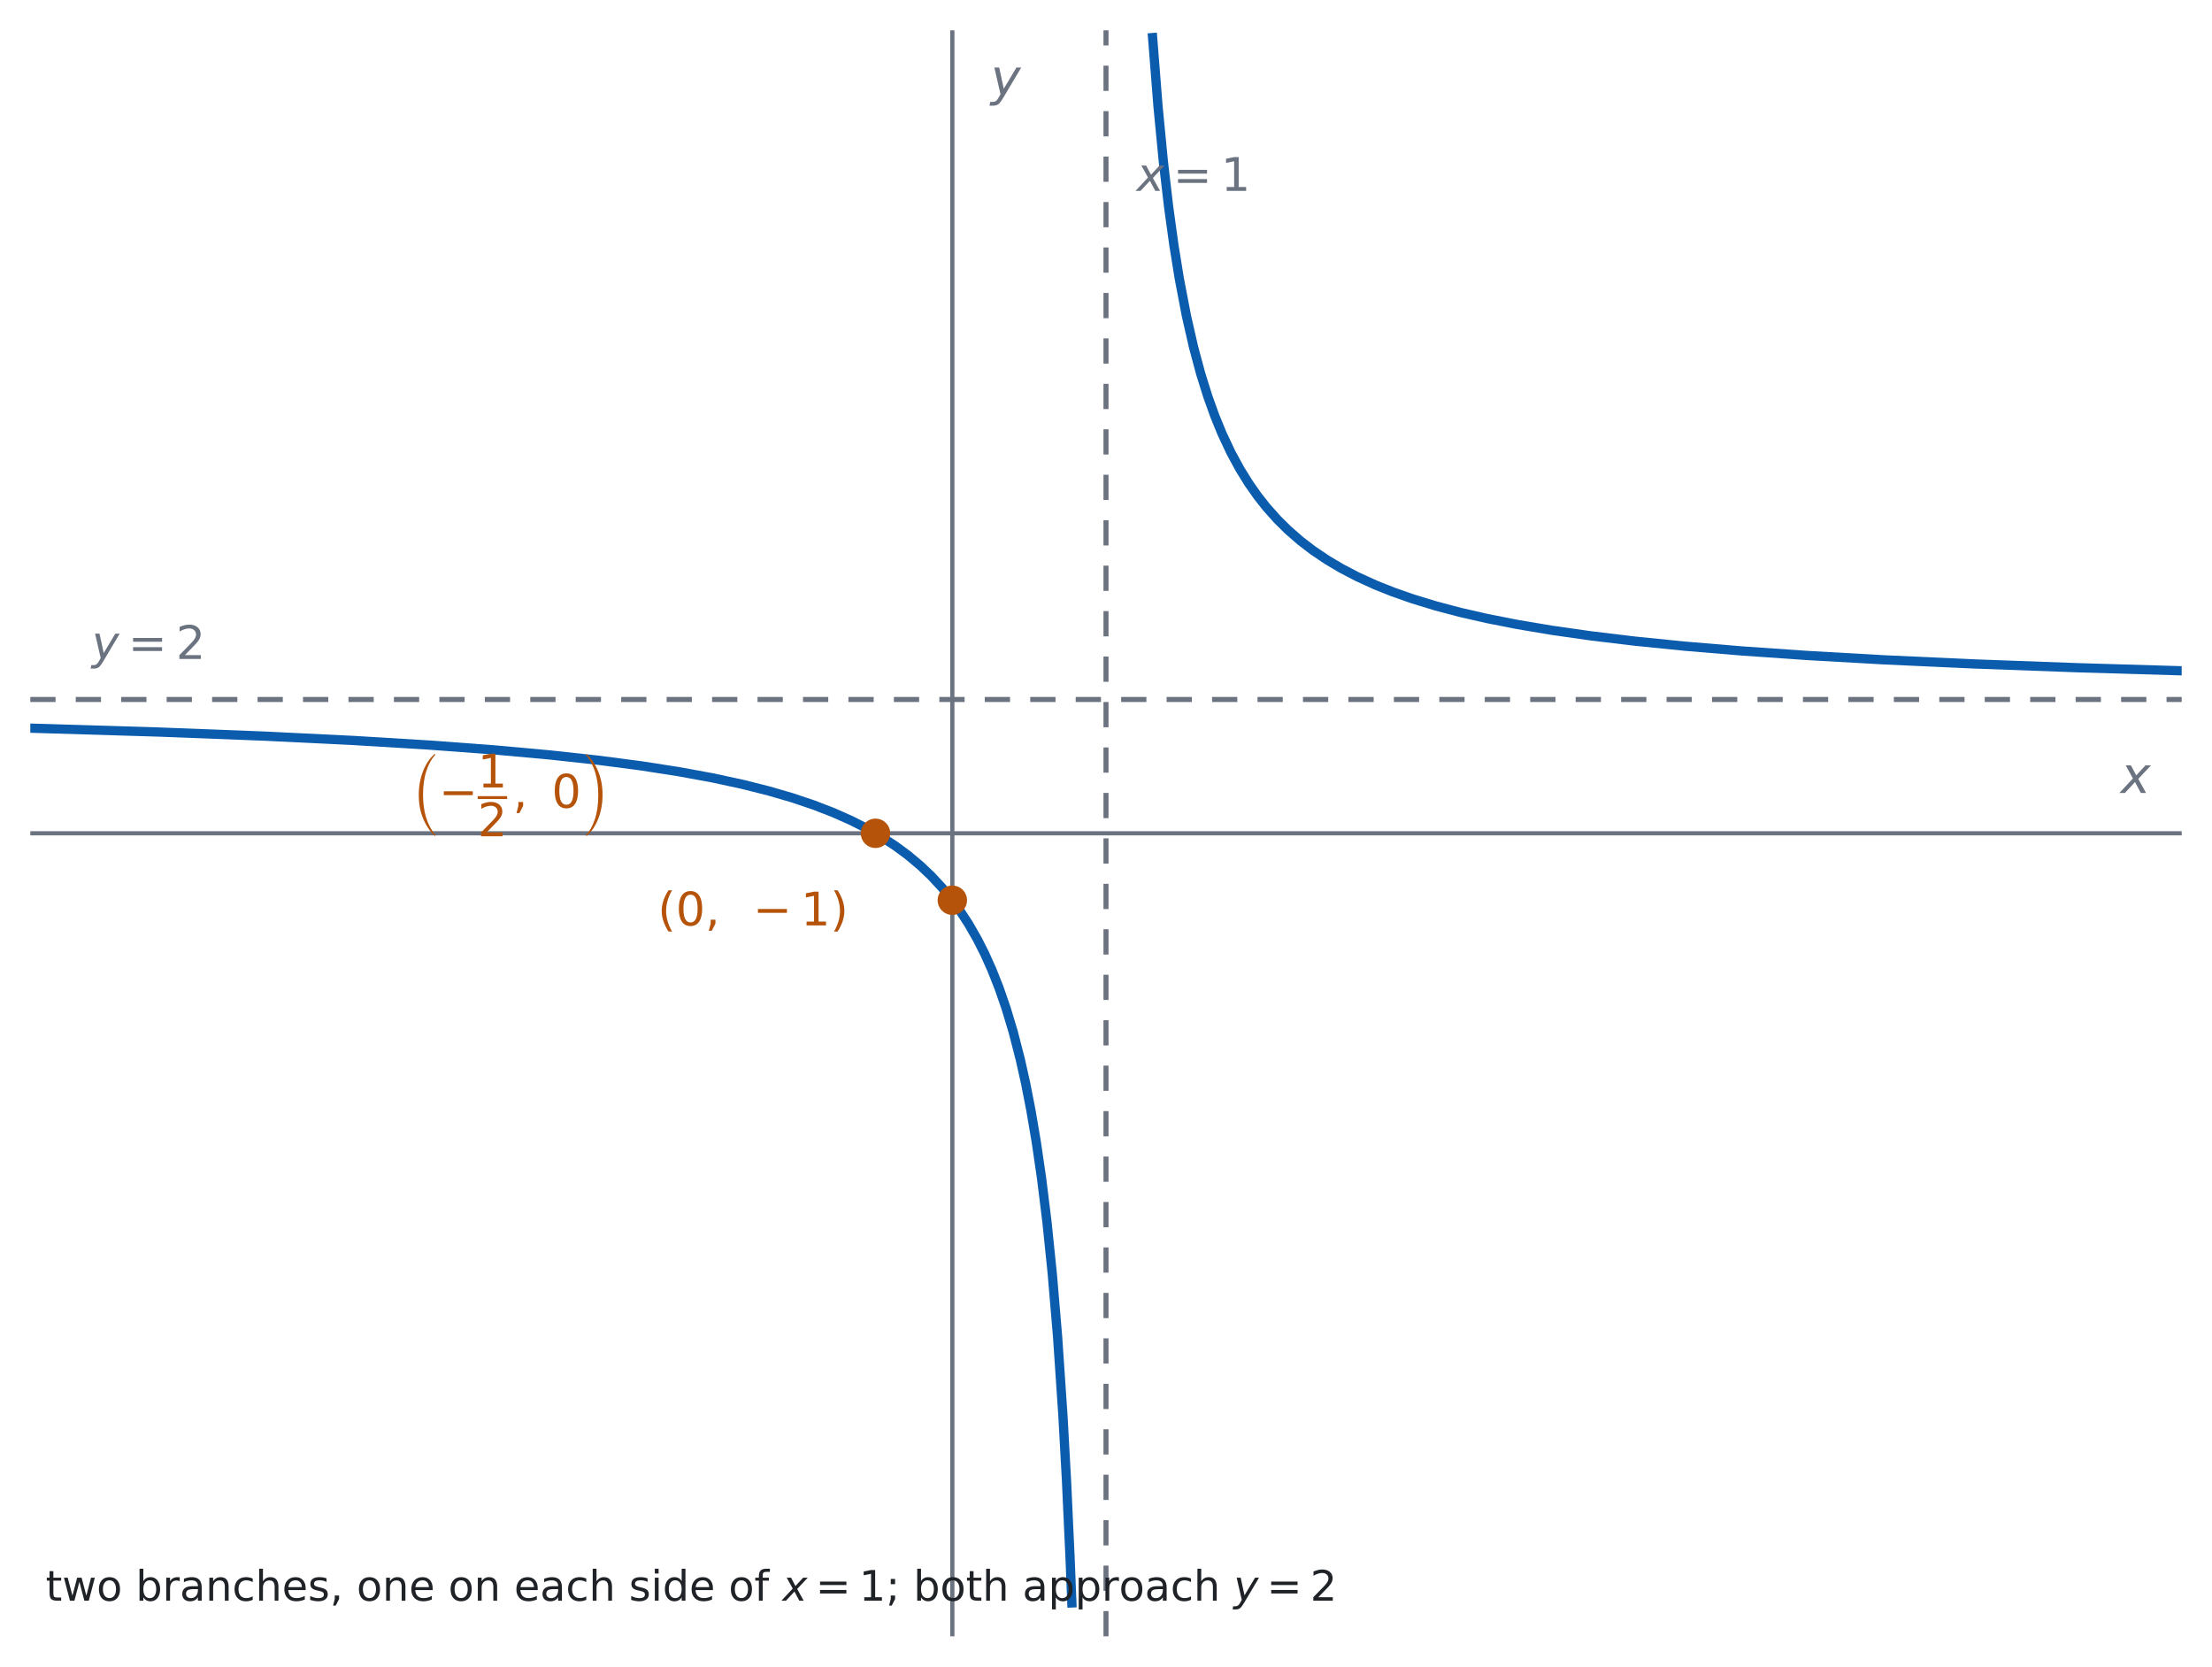
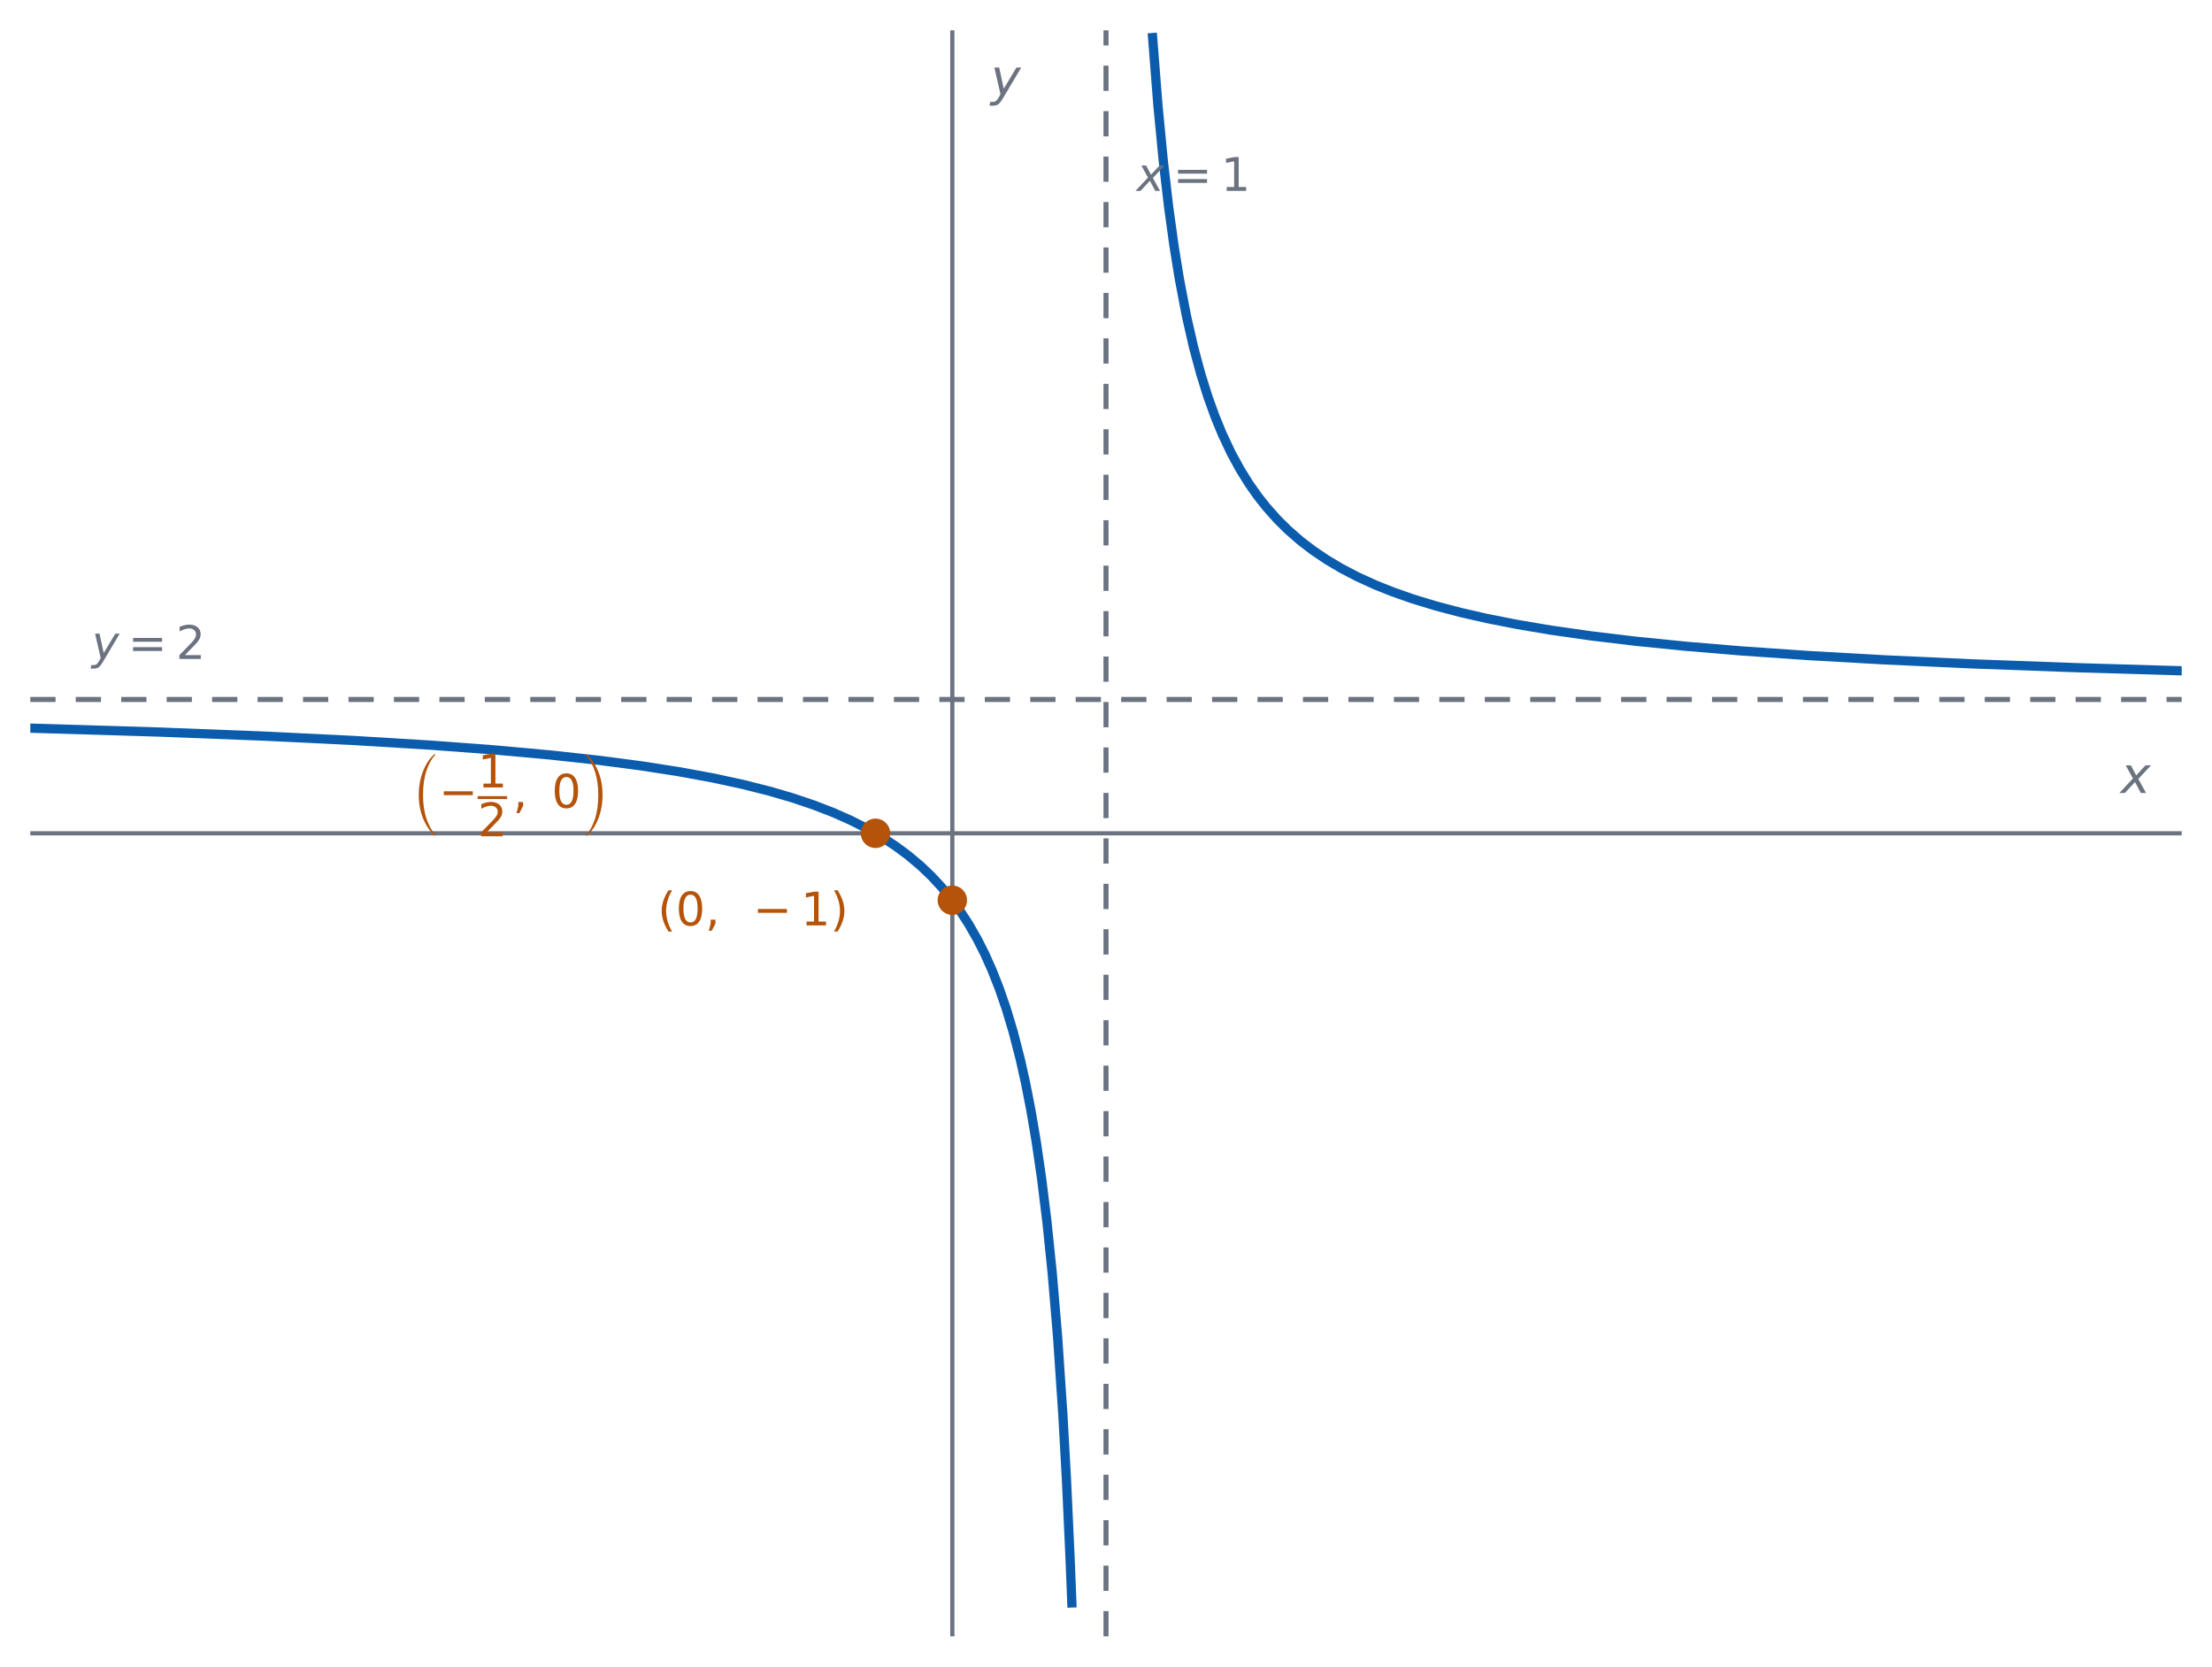
<svg xmlns="http://www.w3.org/2000/svg" xmlns:xlink="http://www.w3.org/1999/xlink" width="525.6pt" height="396pt" viewBox="0 0 525.6 396" version="1.1">
  <defs>
    <style type="text/css">*{stroke-linejoin: round; stroke-linecap: butt}</style>
  </defs>
  <g id="figure_1">
    <g id="patch_1">
      <path d="M 0 396  L 525.6 396  L 525.6 0  L 0 0  L 0 396  z " style="fill: none" />
    </g>
    <g id="axes_1">
      <g id="patch_2">
        <path d="M 7.2 388.8  L 518.4 388.8  L 518.4 7.2  L 7.2 7.2  L 7.2 388.8  z " style="fill: none" />
      </g>
      <g id="matplotlib.axis_1" />
      <g id="matplotlib.axis_2" />
      <g id="line2d_1">
-         <path d="M 7.2 173.014  L 37.66 173.936  L 63.043 174.919  L 84.196 175.952  L 102.387 177.058  L 117.617 178.197  L 130.732 179.388  L 142.154 180.637  L 152.307 181.963  L 161.192 183.342  L 169.23 184.814  L 176.421 186.364  L 182.767 187.963  L 188.267 189.569  L 193.344 191.277  L 197.997 193.077  L 202.228 194.955  L 206.035 196.883  L 209.42 198.829  L 212.804 201.037  L 215.765 203.231  L 218.727 205.719  L 221.265 208.134  L 223.803 210.864  L 225.919 213.425  L 228.034 216.299  L 230.149 219.544  L 232.265 223.24  L 233.957 226.586  L 235.649 230.35  L 237.341 234.614  L 239.033 239.485  L 240.726 245.103  L 242.418 251.654  L 243.687 257.328  L 244.956 263.81  L 246.225 271.284  L 247.494 279.998  L 248.764 290.287  L 250.033 302.622  L 251.302 317.681  L 252.571 336.476  L 253.417 351.831  L 254.263 370.23  L 254.686 380.868  L 254.686 380.868  " clip-path="url(#p42b06a4610)" style="fill: none; stroke: #0b5cad; stroke-width: 2.2; stroke-linecap: square" />
+         <path d="M 7.2 173.014  L 37.66 173.936  L 63.043 174.919  L 84.196 175.952  L 102.387 177.058  L 117.617 178.197  L 130.732 179.388  L 142.154 180.637  L 152.307 181.963  L 161.192 183.342  L 169.23 184.814  L 176.421 186.364  L 182.767 187.963  L 188.267 189.569  L 193.344 191.277  L 197.997 193.077  L 202.228 194.955  L 206.035 196.883  L 209.42 198.829  L 212.804 201.037  L 215.765 203.231  L 218.727 205.719  L 221.265 208.134  L 223.803 210.864  L 225.919 213.425  L 228.034 216.299  L 230.149 219.544  L 232.265 223.24  L 233.957 226.586  L 235.649 230.35  L 237.341 234.614  L 239.033 239.485  L 240.726 245.103  L 242.418 251.654  L 243.687 257.328  L 244.956 263.81  L 246.225 271.284  L 247.494 279.998  L 248.764 290.287  L 250.033 302.622  L 251.302 317.681  L 252.571 336.476  L 253.417 351.831  L 254.263 370.23  L 254.686 380.868  L 254.686 380.868  " clip-path="url(#pb0a3e1b926)" style="fill: none; stroke: #0b5cad; stroke-width: 2.2; stroke-linecap: square" />
      </g>
      <g id="line2d_2">
-         <path d="M 273.875 8.933  L 275.144 25.102  L 276.413 38.257  L 277.682 49.168  L 278.952 58.364  L 280.221 66.22  L 281.913 75.072  L 283.605 82.484  L 285.297 88.781  L 286.99 94.197  L 288.682 98.905  L 290.374 103.034  L 292.489 107.535  L 294.605 111.437  L 296.72 114.852  L 298.835 117.866  L 300.95 120.546  L 303.489 123.394  L 306.027 125.907  L 308.988 128.491  L 311.95 130.763  L 315.334 133.046  L 318.719 135.052  L 322.526 137.038  L 326.757 138.967  L 330.987 140.657  L 335.641 142.289  L 341.141 143.967  L 347.063 145.53  L 353.409 146.978  L 360.601 148.391  L 368.639 149.744  L 377.946 151.074  L 388.523 152.346  L 400.368 153.539  L 413.906 154.673  L 429.559 155.755  L 447.75 156.783  L 468.903 157.749  L 493.863 158.662  L 518.4 159.386  L 518.4 159.386  " clip-path="url(#p42b06a4610)" style="fill: none; stroke: #0b5cad; stroke-width: 2.2; stroke-linecap: square" />
+         <path d="M 273.875 8.933  L 275.144 25.102  L 276.413 38.257  L 277.682 49.168  L 278.952 58.364  L 280.221 66.22  L 281.913 75.072  L 283.605 82.484  L 285.297 88.781  L 286.99 94.197  L 288.682 98.905  L 290.374 103.034  L 292.489 107.535  L 294.605 111.437  L 296.72 114.852  L 298.835 117.866  L 300.95 120.546  L 303.489 123.394  L 306.027 125.907  L 308.988 128.491  L 311.95 130.763  L 315.334 133.046  L 318.719 135.052  L 322.526 137.038  L 326.757 138.967  L 330.987 140.657  L 335.641 142.289  L 341.141 143.967  L 347.063 145.53  L 353.409 146.978  L 360.601 148.391  L 368.639 149.744  L 377.946 151.074  L 388.523 152.346  L 400.368 153.539  L 413.906 154.673  L 429.559 155.755  L 447.75 156.783  L 468.903 157.749  L 493.863 158.662  L 518.4 159.386  L 518.4 159.386  " clip-path="url(#pb0a3e1b926)" style="fill: none; stroke: #0b5cad; stroke-width: 2.2; stroke-linecap: square" />
      </g>
      <g id="line2d_3">
-         <path d="M 262.8 388.8  L 262.8 7.2  " clip-path="url(#p42b06a4610)" style="fill: none; stroke-dasharray: 6,4.8; stroke-dashoffset: 0; stroke: #6b7280; stroke-width: 1.2" />
+         <path d="M 262.8 388.8  L 262.8 7.2  " clip-path="url(#pb0a3e1b926)" style="fill: none; stroke-dasharray: 6,4.8; stroke-dashoffset: 0; stroke: #6b7280; stroke-width: 1.2" />
      </g>
      <g id="line2d_4">
-         <path d="M 7.2 166.2  L 518.4 166.2  " clip-path="url(#p42b06a4610)" style="fill: none; stroke-dasharray: 6,4.8; stroke-dashoffset: 0; stroke: #6b7280; stroke-width: 1.2" />
+         <path d="M 7.2 166.2  L 518.4 166.2  " clip-path="url(#pb0a3e1b926)" style="fill: none; stroke-dasharray: 6,4.8; stroke-dashoffset: 0; stroke: #6b7280; stroke-width: 1.2" />
      </g>
      <g id="line2d_5">
-         <path d="M 7.2 198  L 518.4 198  " clip-path="url(#p42b06a4610)" style="fill: none; stroke: #6b7280; stroke-linecap: square" />
+         <path d="M 7.2 198  L 518.4 198  " clip-path="url(#pb0a3e1b926)" style="fill: none; stroke: #6b7280; stroke-linecap: square" />
      </g>
      <g id="line2d_6">
-         <path d="M 226.286 388.8  L 226.286 7.2  " clip-path="url(#p42b06a4610)" style="fill: none; stroke: #6b7280; stroke-linecap: square" />
+         <path d="M 226.286 388.8  L 226.286 7.2  " clip-path="url(#pb0a3e1b926)" style="fill: none; stroke: #6b7280; stroke-linecap: square" />
      </g>
      <g id="text_1">
        <g style="fill: #6b7280" transform="translate(270.1029 45.36) scale(0.11 -0.11)">
          <defs>
            <path id="DejaVuSans-Oblique-78" d="M 3841 3500  L 2234 1784  L 3219 0  L 2559 0  L 1819 1388  L 531 0  L -166 0  L 1556 1844  L 641 3500  L 1300 3500  L 1972 2234  L 3144 3500  L 3841 3500  z " transform="scale(0.015625)" />
            <path id="DejaVuSans-3d" d="M 678 2906  L 4684 2906  L 4684 2381  L 678 2381  L 678 2906  z M 678 1631  L 4684 1631  L 4684 1100  L 678 1100  L 678 1631  z " transform="scale(0.015625)" />
            <path id="DejaVuSans-31" d="M 794 531  L 1825 531  L 1825 4091  L 703 3866  L 703 4441  L 1819 4666  L 2450 4666  L 2450 531  L 3481 531  L 3481 0  L 794 0  L 794 531  z " transform="scale(0.015625)" />
          </defs>
          <use xlink:href="#DejaVuSans-Oblique-78" transform="translate(0 0.09375)" />
          <use xlink:href="#DejaVuSans-3d" transform="translate(78.66211 0.09375)" />
          <use xlink:href="#DejaVuSans-31" transform="translate(181.9336 0.09375)" />
        </g>
      </g>
      <g id="text_2">
        <g style="fill: #6b7280" transform="translate(21.80571 156.66) scale(0.11 -0.11)">
          <defs>
            <path id="DejaVuSans-Oblique-79" d="M 1588 -325  Q 1188 -997 936 -1164  Q 684 -1331 294 -1331  L -159 -1331  L -63 -850  L 269 -850  Q 509 -850 678 -719  Q 847 -588 1056 -206  L 1234 128  L 459 3500  L 1069 3500  L 1650 819  L 3256 3500  L 3859 3500  L 1588 -325  z " transform="scale(0.015625)" />
            <path id="DejaVuSans-32" d="M 1228 531  L 3431 531  L 3431 0  L 469 0  L 469 531  Q 828 903 1448 1529  Q 2069 2156 2228 2338  Q 2531 2678 2651 2914  Q 2772 3150 2772 3378  Q 2772 3750 2511 3984  Q 2250 4219 1831 4219  Q 1534 4219 1204 4116  Q 875 4013 500 3803  L 500 4441  Q 881 4594 1212 4672  Q 1544 4750 1819 4750  Q 2544 4750 2975 4387  Q 3406 4025 3406 3419  Q 3406 3131 3298 2873  Q 3191 2616 2906 2266  Q 2828 2175 2409 1742  Q 1991 1309 1228 531  z " transform="scale(0.015625)" />
          </defs>
          <use xlink:href="#DejaVuSans-Oblique-79" transform="translate(0 0.78125)" />
          <use xlink:href="#DejaVuSans-3d" transform="translate(78.66211 0.78125)" />
          <use xlink:href="#DejaVuSans-32" transform="translate(181.9336 0.78125)" />
        </g>
      </g>
      <g id="text_3">
        <g style="fill: #b45309" transform="translate(98.02857 192) scale(0.11 -0.11)">
          <defs>
            <path id="STIXSizeTwoSym-Regular-28" d="M 3219 -1555  L 3219 -1786  Q 2144 -774 1517 730  Q 890 2234 890 4115  Q 890 6003 1533 7593  Q 2176 9184 3219 10022  L 3219 9811  Q 2490 9062 1994 7606  Q 1498 6150 1498 4115  Q 1498 563 3219 -1555  z " transform="scale(0.015625)" />
            <path id="DejaVuSans-2212" d="M 678 2272  L 4684 2272  L 4684 1741  L 678 1741  L 678 2272  z " transform="scale(0.015625)" />
            <path id="DejaVuSans-2c" d="M 750 794  L 1409 794  L 1409 256  L 897 -744  L 494 -744  L 750 256  L 750 794  z " transform="scale(0.015625)" />
            <path id="DejaVuSans-30" d="M 2034 4250  Q 1547 4250 1301 3770  Q 1056 3291 1056 2328  Q 1056 1369 1301 889  Q 1547 409 2034 409  Q 2525 409 2770 889  Q 3016 1369 3016 2328  Q 3016 3291 2770 3770  Q 2525 4250 2034 4250  z M 2034 4750  Q 2819 4750 3233 4129  Q 3647 3509 3647 2328  Q 3647 1150 3233 529  Q 2819 -91 2034 -91  Q 1250 -91 836 529  Q 422 1150 422 2328  Q 422 3509 836 4129  Q 1250 4750 2034 4750  z " transform="scale(0.015625)" />
            <path id="STIXSizeTwoSym-Regular-29" d="M 730 9792  L 730 10022  Q 1805 9011 2432 7507  Q 3059 6003 3059 4115  Q 3059 2234 2416 643  Q 1773 -947 730 -1786  L 730 -1574  Q 1459 -826 1955 633  Q 2451 2093 2451 4115  Q 2451 7674 730 9792  z " transform="scale(0.015625)" />
          </defs>
          <use xlink:href="#STIXSizeTwoSym-Regular-28" transform="translate(0 -33.90625) scale(0.966802)" />
          <use xlink:href="#DejaVuSans-2212" transform="translate(56.91213 0.703125)" />
          <use xlink:href="#DejaVuSans-31" transform="translate(140.7012 44.5)" />
          <use xlink:href="#DejaVuSans-32" transform="translate(140.7012 -60.96875)" />
          <use xlink:href="#DejaVuSans-2c" transform="translate(216.8242 0.703125)" />
          <use xlink:href="#DejaVuSans-30" transform="translate(300.5641 0.703125)" />
          <use xlink:href="#STIXSizeTwoSym-Regular-29" transform="translate(364.1872 -33.90625) scale(0.966802)" />
          <path d="M 140.701 19.5  L 140.701 25.75  L 204.324 25.75  L 204.324 19.5  L 140.701 19.5  z " />
        </g>
      </g>
      <g id="text_4">
        <g style="fill: #b45309" transform="translate(156.2857 219.9) scale(0.11 -0.11)">
          <defs>
            <path id="DejaVuSans-28" d="M 1984 4856  Q 1566 4138 1362 3434  Q 1159 2731 1159 2009  Q 1159 1288 1364 580  Q 1569 -128 1984 -844  L 1484 -844  Q 1016 -109 783 600  Q 550 1309 550 2009  Q 550 2706 781 3412  Q 1013 4119 1484 4856  L 1984 4856  z " transform="scale(0.015625)" />
            <path id="DejaVuSans-29" d="M 513 4856  L 1013 4856  Q 1481 4119 1714 3412  Q 1947 2706 1947 2009  Q 1947 1309 1714 600  Q 1481 -109 1013 -844  L 513 -844  Q 928 -128 1133 580  Q 1338 1288 1338 2009  Q 1338 2731 1133 3434  Q 928 4138 513 4856  z " transform="scale(0.015625)" />
          </defs>
          <use xlink:href="#DejaVuSans-28" transform="translate(0 0.125)" />
          <use xlink:href="#DejaVuSans-30" transform="translate(39.01367 0.125)" />
          <use xlink:href="#DejaVuSans-2c" transform="translate(102.6367 0.125)" />
          <use xlink:href="#DejaVuSans-2212" transform="translate(205.859 0.125)" />
          <use xlink:href="#DejaVuSans-31" transform="translate(309.1305 0.125)" />
          <use xlink:href="#DejaVuSans-29" transform="translate(372.7536 0.125)" />
        </g>
      </g>
      <g id="text_5">
        <g style="fill: #6b7280" transform="translate(503.8971 188.46) scale(0.12 -0.12)">
          <use xlink:href="#DejaVuSans-Oblique-78" transform="translate(0 0.3125)" />
        </g>
      </g>
      <g id="text_6">
        <g style="fill: #6b7280" transform="translate(235.4143 22.65375) scale(0.12 -0.12)">
          <use xlink:href="#DejaVuSans-Oblique-79" transform="translate(0 0.3125)" />
        </g>
      </g>
-       <g id="text_7">
-         <g style="fill: #1f2328" transform="translate(10.85143 380.34) scale(0.1 -0.1)">
-           <defs>
-             <path id="DejaVuSans-74" d="M 1172 4494  L 1172 3500  L 2356 3500  L 2356 3053  L 1172 3053  L 1172 1153  Q 1172 725 1289 603  Q 1406 481 1766 481  L 2356 481  L 2356 0  L 1766 0  Q 1100 0 847 248  Q 594 497 594 1153  L 594 3053  L 172 3053  L 172 3500  L 594 3500  L 594 4494  L 1172 4494  z " transform="scale(0.015625)" />
-             <path id="DejaVuSans-77" d="M 269 3500  L 844 3500  L 1563 769  L 2278 3500  L 2956 3500  L 3675 769  L 4391 3500  L 4966 3500  L 4050 0  L 3372 0  L 2619 2869  L 1863 0  L 1184 0  L 269 3500  z " transform="scale(0.015625)" />
-             <path id="DejaVuSans-6f" d="M 1959 3097  Q 1497 3097 1228 2736  Q 959 2375 959 1747  Q 959 1119 1226 758  Q 1494 397 1959 397  Q 2419 397 2687 759  Q 2956 1122 2956 1747  Q 2956 2369 2687 2733  Q 2419 3097 1959 3097  z M 1959 3584  Q 2709 3584 3137 3096  Q 3566 2609 3566 1747  Q 3566 888 3137 398  Q 2709 -91 1959 -91  Q 1206 -91 779 398  Q 353 888 353 1747  Q 353 2609 779 3096  Q 1206 3584 1959 3584  z " transform="scale(0.015625)" />
-             <path id="DejaVuSans-20" transform="scale(0.015625)" />
-             <path id="DejaVuSans-62" d="M 3116 1747  Q 3116 2381 2855 2742  Q 2594 3103 2138 3103  Q 1681 3103 1420 2742  Q 1159 2381 1159 1747  Q 1159 1113 1420 752  Q 1681 391 2138 391  Q 2594 391 2855 752  Q 3116 1113 3116 1747  z M 1159 2969  Q 1341 3281 1617 3432  Q 1894 3584 2278 3584  Q 2916 3584 3314 3078  Q 3713 2572 3713 1747  Q 3713 922 3314 415  Q 2916 -91 2278 -91  Q 1894 -91 1617 61  Q 1341 213 1159 525  L 1159 0  L 581 0  L 581 4863  L 1159 4863  L 1159 2969  z " transform="scale(0.015625)" />
-             <path id="DejaVuSans-72" d="M 2631 2963  Q 2534 3019 2420 3045  Q 2306 3072 2169 3072  Q 1681 3072 1420 2755  Q 1159 2438 1159 1844  L 1159 0  L 581 0  L 581 3500  L 1159 3500  L 1159 2956  Q 1341 3275 1631 3429  Q 1922 3584 2338 3584  Q 2397 3584 2469 3576  Q 2541 3569 2628 3553  L 2631 2963  z " transform="scale(0.015625)" />
-             <path id="DejaVuSans-61" d="M 2194 1759  Q 1497 1759 1228 1600  Q 959 1441 959 1056  Q 959 750 1161 570  Q 1363 391 1709 391  Q 2188 391 2477 730  Q 2766 1069 2766 1631  L 2766 1759  L 2194 1759  z M 3341 1997  L 3341 0  L 2766 0  L 2766 531  Q 2569 213 2275 61  Q 1981 -91 1556 -91  Q 1019 -91 701 211  Q 384 513 384 1019  Q 384 1609 779 1909  Q 1175 2209 1959 2209  L 2766 2209  L 2766 2266  Q 2766 2663 2505 2880  Q 2244 3097 1772 3097  Q 1472 3097 1187 3025  Q 903 2953 641 2809  L 641 3341  Q 956 3463 1253 3523  Q 1550 3584 1831 3584  Q 2591 3584 2966 3190  Q 3341 2797 3341 1997  z " transform="scale(0.015625)" />
-             <path id="DejaVuSans-6e" d="M 3513 2113  L 3513 0  L 2938 0  L 2938 2094  Q 2938 2591 2744 2837  Q 2550 3084 2163 3084  Q 1697 3084 1428 2787  Q 1159 2491 1159 1978  L 1159 0  L 581 0  L 581 3500  L 1159 3500  L 1159 2956  Q 1366 3272 1645 3428  Q 1925 3584 2291 3584  Q 2894 3584 3203 3211  Q 3513 2838 3513 2113  z " transform="scale(0.015625)" />
-             <path id="DejaVuSans-63" d="M 3122 3366  L 3122 2828  Q 2878 2963 2633 3030  Q 2388 3097 2138 3097  Q 1578 3097 1268 2742  Q 959 2388 959 1747  Q 959 1106 1268 751  Q 1578 397 2138 397  Q 2388 397 2633 464  Q 2878 531 3122 666  L 3122 134  Q 2881 22 2623 -34  Q 2366 -91 2075 -91  Q 1284 -91 818 406  Q 353 903 353 1747  Q 353 2603 823 3093  Q 1294 3584 2113 3584  Q 2378 3584 2631 3529  Q 2884 3475 3122 3366  z " transform="scale(0.015625)" />
-             <path id="DejaVuSans-68" d="M 3513 2113  L 3513 0  L 2938 0  L 2938 2094  Q 2938 2591 2744 2837  Q 2550 3084 2163 3084  Q 1697 3084 1428 2787  Q 1159 2491 1159 1978  L 1159 0  L 581 0  L 581 4863  L 1159 4863  L 1159 2956  Q 1366 3272 1645 3428  Q 1925 3584 2291 3584  Q 2894 3584 3203 3211  Q 3513 2838 3513 2113  z " transform="scale(0.015625)" />
-             <path id="DejaVuSans-65" d="M 3597 1894  L 3597 1613  L 953 1613  Q 991 1019 1311 708  Q 1631 397 2203 397  Q 2534 397 2845 478  Q 3156 559 3463 722  L 3463 178  Q 3153 47 2828 -22  Q 2503 -91 2169 -91  Q 1331 -91 842 396  Q 353 884 353 1716  Q 353 2575 817 3079  Q 1281 3584 2069 3584  Q 2775 3584 3186 3129  Q 3597 2675 3597 1894  z M 3022 2063  Q 3016 2534 2758 2815  Q 2500 3097 2075 3097  Q 1594 3097 1305 2825  Q 1016 2553 972 2059  L 3022 2063  z " transform="scale(0.015625)" />
-             <path id="DejaVuSans-73" d="M 2834 3397  L 2834 2853  Q 2591 2978 2328 3040  Q 2066 3103 1784 3103  Q 1356 3103 1142 2972  Q 928 2841 928 2578  Q 928 2378 1081 2264  Q 1234 2150 1697 2047  L 1894 2003  Q 2506 1872 2764 1633  Q 3022 1394 3022 966  Q 3022 478 2636 193  Q 2250 -91 1575 -91  Q 1294 -91 989 -36  Q 684 19 347 128  L 347 722  Q 666 556 975 473  Q 1284 391 1588 391  Q 1994 391 2212 530  Q 2431 669 2431 922  Q 2431 1156 2273 1281  Q 2116 1406 1581 1522  L 1381 1569  Q 847 1681 609 1914  Q 372 2147 372 2553  Q 372 3047 722 3315  Q 1072 3584 1716 3584  Q 2034 3584 2315 3537  Q 2597 3491 2834 3397  z " transform="scale(0.015625)" />
-             <path id="DejaVuSans-69" d="M 603 3500  L 1178 3500  L 1178 0  L 603 0  L 603 3500  z M 603 4863  L 1178 4863  L 1178 4134  L 603 4134  L 603 4863  z " transform="scale(0.015625)" />
-             <path id="DejaVuSans-64" d="M 2906 2969  L 2906 4863  L 3481 4863  L 3481 0  L 2906 0  L 2906 525  Q 2725 213 2448 61  Q 2172 -91 1784 -91  Q 1150 -91 751 415  Q 353 922 353 1747  Q 353 2572 751 3078  Q 1150 3584 1784 3584  Q 2172 3584 2448 3432  Q 2725 3281 2906 2969  z M 947 1747  Q 947 1113 1208 752  Q 1469 391 1925 391  Q 2381 391 2643 752  Q 2906 1113 2906 1747  Q 2906 2381 2643 2742  Q 2381 3103 1925 3103  Q 1469 3103 1208 2742  Q 947 2381 947 1747  z " transform="scale(0.015625)" />
-             <path id="DejaVuSans-66" d="M 2375 4863  L 2375 4384  L 1825 4384  Q 1516 4384 1395 4259  Q 1275 4134 1275 3809  L 1275 3500  L 2222 3500  L 2222 3053  L 1275 3053  L 1275 0  L 697 0  L 697 3053  L 147 3053  L 147 3500  L 697 3500  L 697 3744  Q 697 4328 969 4595  Q 1241 4863 1831 4863  L 2375 4863  z " transform="scale(0.015625)" />
-             <path id="DejaVuSans-3b" d="M 750 3309  L 1409 3309  L 1409 2516  L 750 2516  L 750 3309  z M 750 794  L 1409 794  L 1409 256  L 897 -744  L 494 -744  L 750 256  L 750 794  z " transform="scale(0.015625)" />
-             <path id="DejaVuSans-70" d="M 1159 525  L 1159 -1331  L 581 -1331  L 581 3500  L 1159 3500  L 1159 2969  Q 1341 3281 1617 3432  Q 1894 3584 2278 3584  Q 2916 3584 3314 3078  Q 3713 2572 3713 1747  Q 3713 922 3314 415  Q 2916 -91 2278 -91  Q 1894 -91 1617 61  Q 1341 213 1159 525  z M 3116 1747  Q 3116 2381 2855 2742  Q 2594 3103 2138 3103  Q 1681 3103 1420 2742  Q 1159 2381 1159 1747  Q 1159 1113 1420 752  Q 1681 391 2138 391  Q 2594 391 2855 752  Q 3116 1113 3116 1747  z " transform="scale(0.015625)" />
-           </defs>
-           <use xlink:href="#DejaVuSans-74" transform="translate(0 0.015625)" />
-           <use xlink:href="#DejaVuSans-77" transform="translate(39.20898 0.015625)" />
-           <use xlink:href="#DejaVuSans-6f" transform="translate(120.9961 0.015625)" />
-           <use xlink:href="#DejaVuSans-20" transform="translate(182.1777 0.015625)" />
-           <use xlink:href="#DejaVuSans-62" transform="translate(213.9648 0.015625)" />
-           <use xlink:href="#DejaVuSans-72" transform="translate(277.4414 0.015625)" />
-           <use xlink:href="#DejaVuSans-61" transform="translate(318.5547 0.015625)" />
-           <use xlink:href="#DejaVuSans-6e" transform="translate(379.834 0.015625)" />
-           <use xlink:href="#DejaVuSans-63" transform="translate(443.2129 0.015625)" />
-           <use xlink:href="#DejaVuSans-68" transform="translate(498.1934 0.015625)" />
-           <use xlink:href="#DejaVuSans-65" transform="translate(561.5723 0.015625)" />
-           <use xlink:href="#DejaVuSans-73" transform="translate(623.0957 0.015625)" />
-           <use xlink:href="#DejaVuSans-2c" transform="translate(675.1953 0.015625)" />
-           <use xlink:href="#DejaVuSans-20" transform="translate(706.9824 0.015625)" />
-           <use xlink:href="#DejaVuSans-6f" transform="translate(738.7695 0.015625)" />
-           <use xlink:href="#DejaVuSans-6e" transform="translate(799.9512 0.015625)" />
-           <use xlink:href="#DejaVuSans-65" transform="translate(863.3301 0.015625)" />
-           <use xlink:href="#DejaVuSans-20" transform="translate(924.8535 0.015625)" />
-           <use xlink:href="#DejaVuSans-6f" transform="translate(956.6406 0.015625)" />
-           <use xlink:href="#DejaVuSans-6e" transform="translate(1017.822 0.015625)" />
-           <use xlink:href="#DejaVuSans-20" transform="translate(1081.201 0.015625)" />
-           <use xlink:href="#DejaVuSans-65" transform="translate(1112.988 0.015625)" />
-           <use xlink:href="#DejaVuSans-61" transform="translate(1174.512 0.015625)" />
-           <use xlink:href="#DejaVuSans-63" transform="translate(1235.791 0.015625)" />
-           <use xlink:href="#DejaVuSans-68" transform="translate(1290.771 0.015625)" />
-           <use xlink:href="#DejaVuSans-20" transform="translate(1354.15 0.015625)" />
-           <use xlink:href="#DejaVuSans-73" transform="translate(1385.938 0.015625)" />
-           <use xlink:href="#DejaVuSans-69" transform="translate(1438.037 0.015625)" />
-           <use xlink:href="#DejaVuSans-64" transform="translate(1465.82 0.015625)" />
-           <use xlink:href="#DejaVuSans-65" transform="translate(1529.297 0.015625)" />
-           <use xlink:href="#DejaVuSans-20" transform="translate(1590.82 0.015625)" />
-           <use xlink:href="#DejaVuSans-6f" transform="translate(1622.607 0.015625)" />
-           <use xlink:href="#DejaVuSans-66" transform="translate(1683.789 0.015625)" />
-           <use xlink:href="#DejaVuSans-20" transform="translate(1718.994 0.015625)" />
-           <use xlink:href="#DejaVuSans-Oblique-78" transform="translate(1750.781 0.015625)" />
-           <use xlink:href="#DejaVuSans-3d" transform="translate(1829.443 0.015625)" />
-           <use xlink:href="#DejaVuSans-31" transform="translate(1932.715 0.015625)" />
-           <use xlink:href="#DejaVuSans-3b" transform="translate(1996.338 0.015625)" />
-           <use xlink:href="#DejaVuSans-20" transform="translate(2030.029 0.015625)" />
-           <use xlink:href="#DejaVuSans-62" transform="translate(2061.816 0.015625)" />
-           <use xlink:href="#DejaVuSans-6f" transform="translate(2125.293 0.015625)" />
-           <use xlink:href="#DejaVuSans-74" transform="translate(2186.475 0.015625)" />
-           <use xlink:href="#DejaVuSans-68" transform="translate(2225.684 0.015625)" />
-           <use xlink:href="#DejaVuSans-20" transform="translate(2289.062 0.015625)" />
-           <use xlink:href="#DejaVuSans-61" transform="translate(2320.85 0.015625)" />
-           <use xlink:href="#DejaVuSans-70" transform="translate(2382.129 0.015625)" />
-           <use xlink:href="#DejaVuSans-70" transform="translate(2445.605 0.015625)" />
-           <use xlink:href="#DejaVuSans-72" transform="translate(2509.082 0.015625)" />
-           <use xlink:href="#DejaVuSans-6f" transform="translate(2550.195 0.015625)" />
-           <use xlink:href="#DejaVuSans-61" transform="translate(2611.377 0.015625)" />
-           <use xlink:href="#DejaVuSans-63" transform="translate(2672.656 0.015625)" />
-           <use xlink:href="#DejaVuSans-68" transform="translate(2727.637 0.015625)" />
-           <use xlink:href="#DejaVuSans-20" transform="translate(2791.016 0.015625)" />
-           <use xlink:href="#DejaVuSans-Oblique-79" transform="translate(2822.803 0.015625)" />
-           <use xlink:href="#DejaVuSans-3d" transform="translate(2901.465 0.015625)" />
-           <use xlink:href="#DejaVuSans-32" transform="translate(3004.736 0.015625)" />
-         </g>
-       </g>
      <g id="line2d_7">
-         <path d="M 208.029 198  " clip-path="url(#p42b06a4610)" style="fill: none; stroke: #b45309; stroke-width: 1.5; stroke-linecap: square" />
+         <path d="M 208.029 198  " clip-path="url(#pb0a3e1b926)" style="fill: none; stroke: #b45309; stroke-width: 1.5; stroke-linecap: square" />
        <defs>
-           <path id="m2d7e09a0f0" d="M 0 3  C 0.796 3 1.559 2.684 2.121 2.121  C 2.684 1.559 3 0.796 3 0  C 3 -0.796 2.684 -1.559 2.121 -2.121  C 1.559 -2.684 0.796 -3 0 -3  C -0.796 -3 -1.559 -2.684 -2.121 -2.121  C -2.684 -1.559 -3 -0.796 -3 0  C -3 0.796 -2.684 1.559 -2.121 2.121  C -1.559 2.684 -0.796 3 0 3  z " style="stroke: #b45309" />
+           <path id="m34b1e8648c" d="M 0 3  C 0.796 3 1.559 2.684 2.121 2.121  C 2.684 1.559 3 0.796 3 0  C 3 -0.796 2.684 -1.559 2.121 -2.121  C 1.559 -2.684 0.796 -3 0 -3  C -0.796 -3 -1.559 -2.684 -2.121 -2.121  C -2.684 -1.559 -3 -0.796 -3 0  C -3 0.796 -2.684 1.559 -2.121 2.121  C -1.559 2.684 -0.796 3 0 3  z " style="stroke: #b45309" />
        </defs>
-         <g clip-path="url(#p42b06a4610)">
-           <use xlink:href="#m2d7e09a0f0" x="208.029" y="198" style="fill: #b45309; stroke: #b45309" />
+         <g clip-path="url(#pb0a3e1b926)">
+           <use xlink:href="#m34b1e8648c" x="208.029" y="198" style="fill: #b45309; stroke: #b45309" />
        </g>
      </g>
      <g id="line2d_8">
-         <path d="M 226.286 213.9  " clip-path="url(#p42b06a4610)" style="fill: none; stroke: #b45309; stroke-width: 1.5; stroke-linecap: square" />
-         <g clip-path="url(#p42b06a4610)">
-           <use xlink:href="#m2d7e09a0f0" x="226.286" y="213.9" style="fill: #b45309; stroke: #b45309" />
+         <path d="M 226.286 213.9  " clip-path="url(#pb0a3e1b926)" style="fill: none; stroke: #b45309; stroke-width: 1.5; stroke-linecap: square" />
+         <g clip-path="url(#pb0a3e1b926)">
+           <use xlink:href="#m34b1e8648c" x="226.286" y="213.9" style="fill: #b45309; stroke: #b45309" />
        </g>
      </g>
    </g>
  </g>
  <defs>
-     <clipPath id="p42b06a4610">
+     <clipPath id="pb0a3e1b926">
      <rect x="7.2" y="7.2" width="511.2" height="381.6" />
    </clipPath>
  </defs>
</svg>
